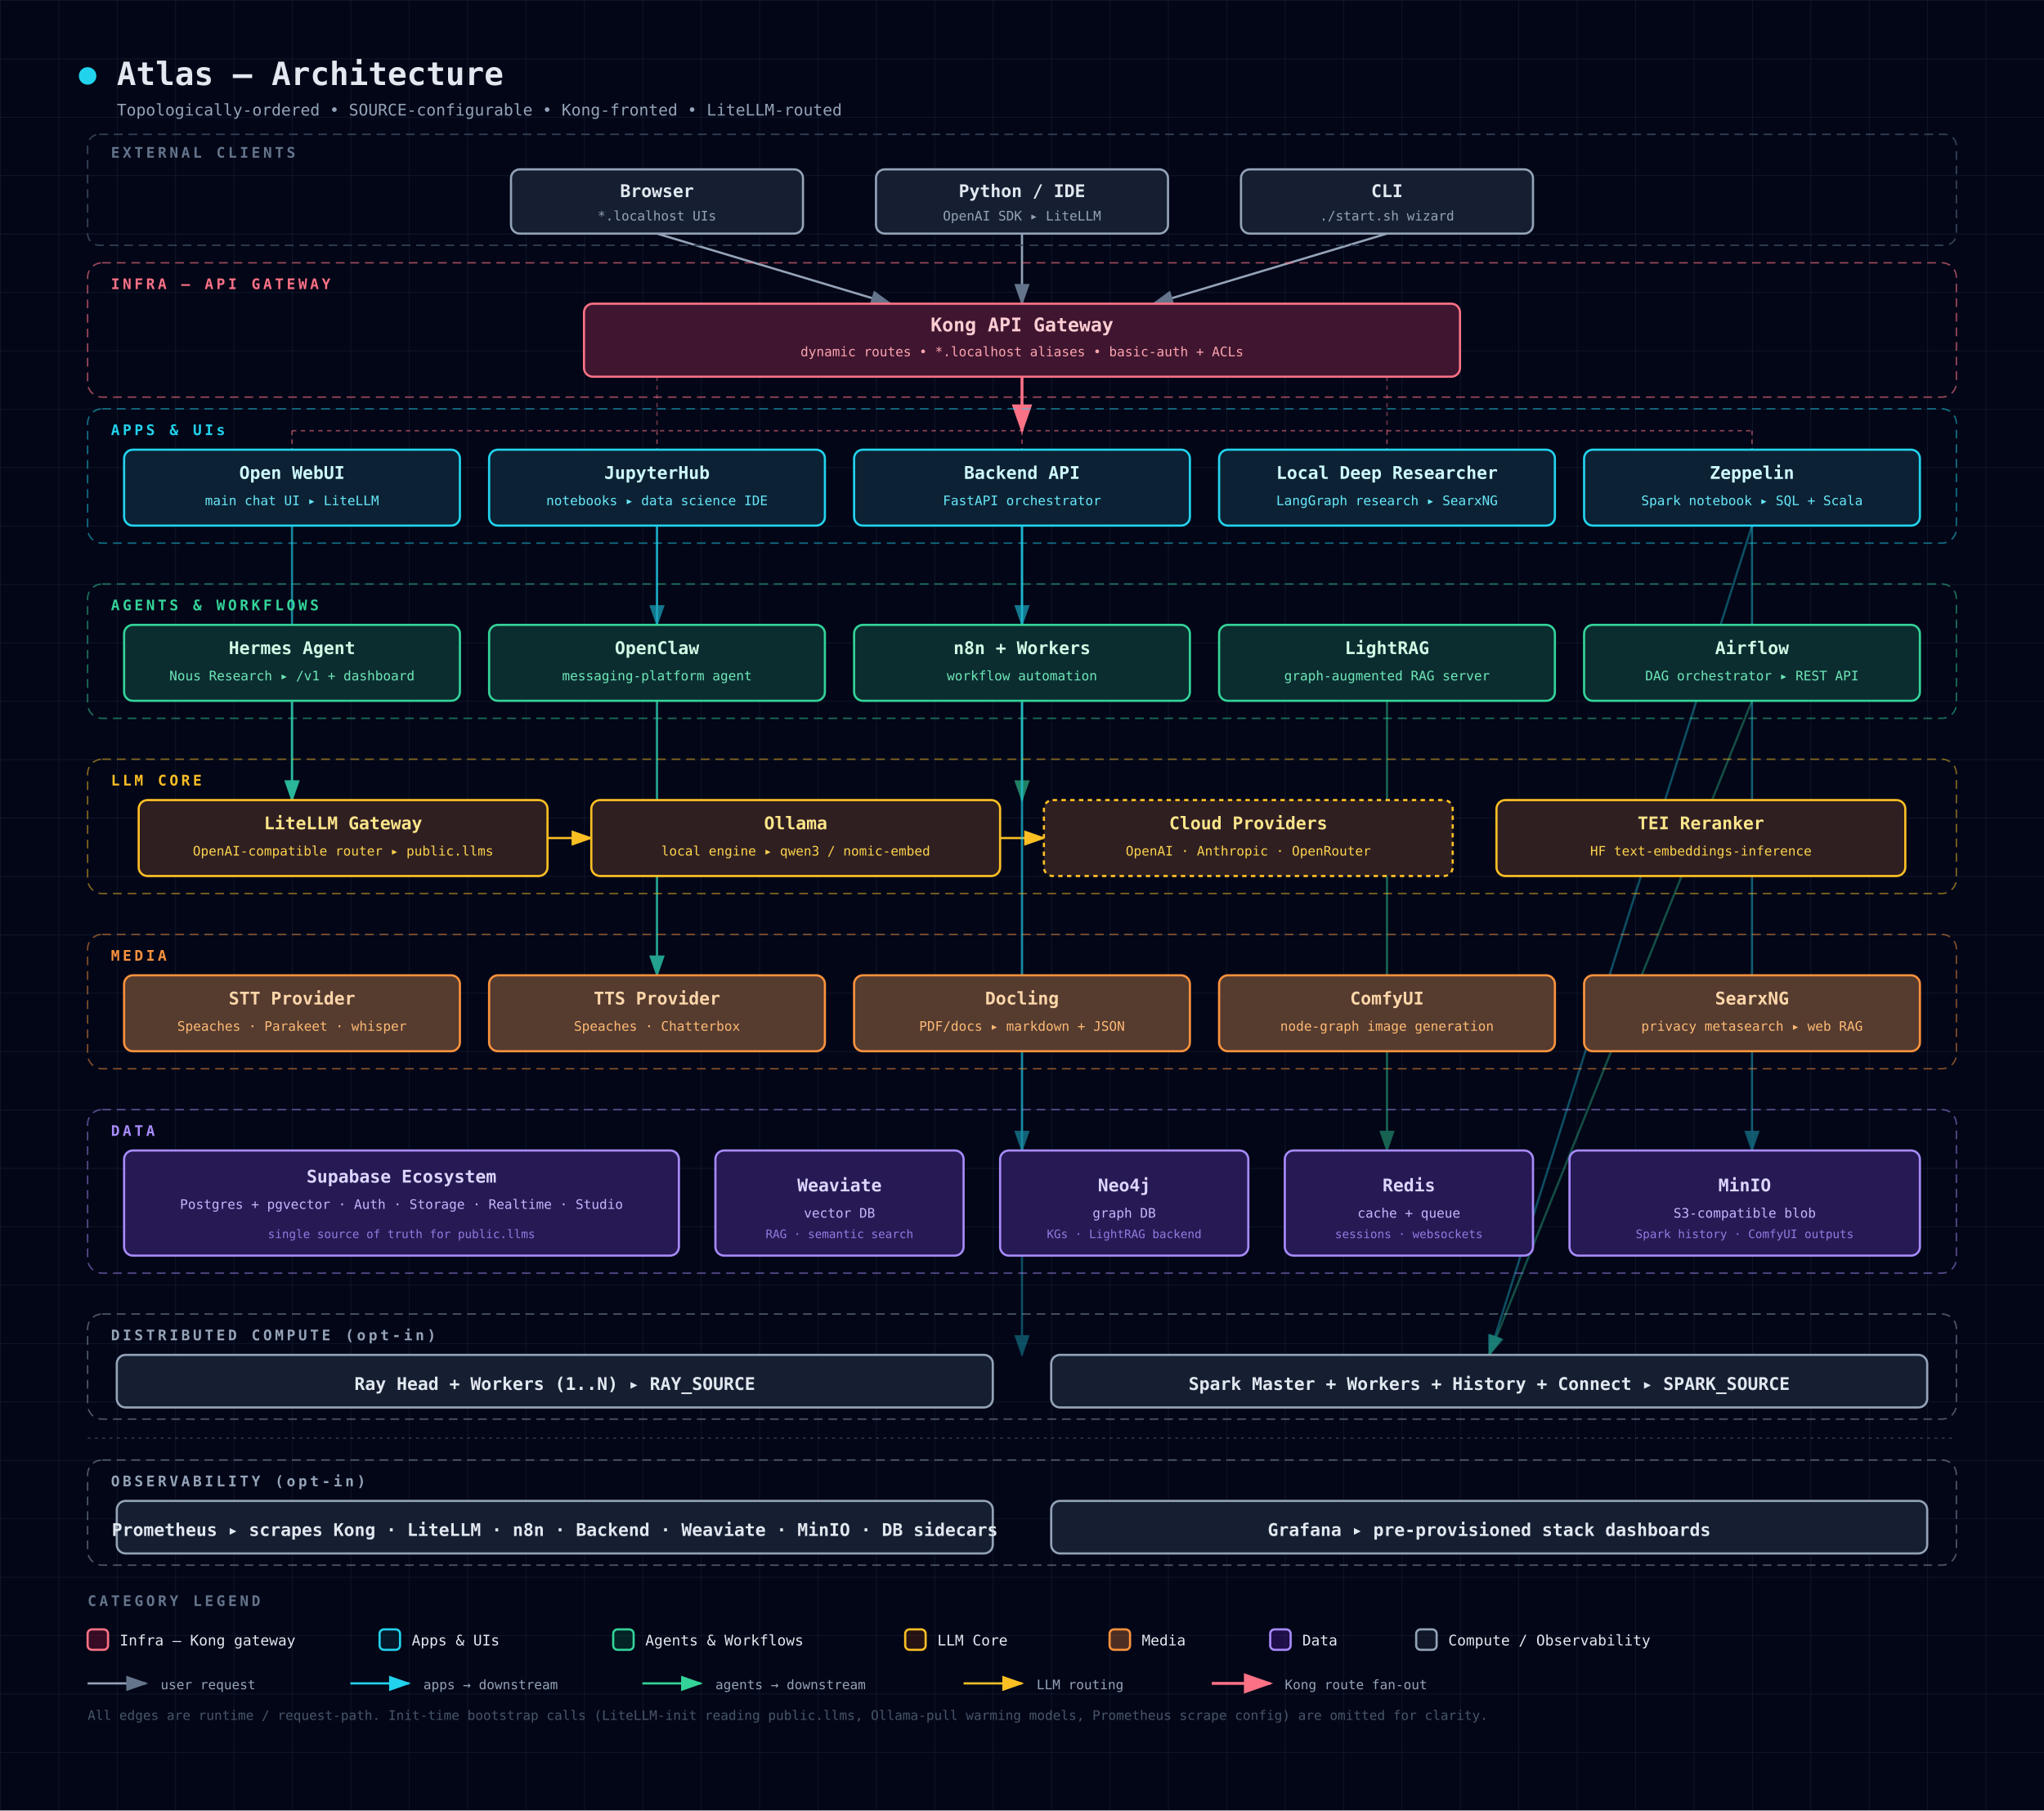
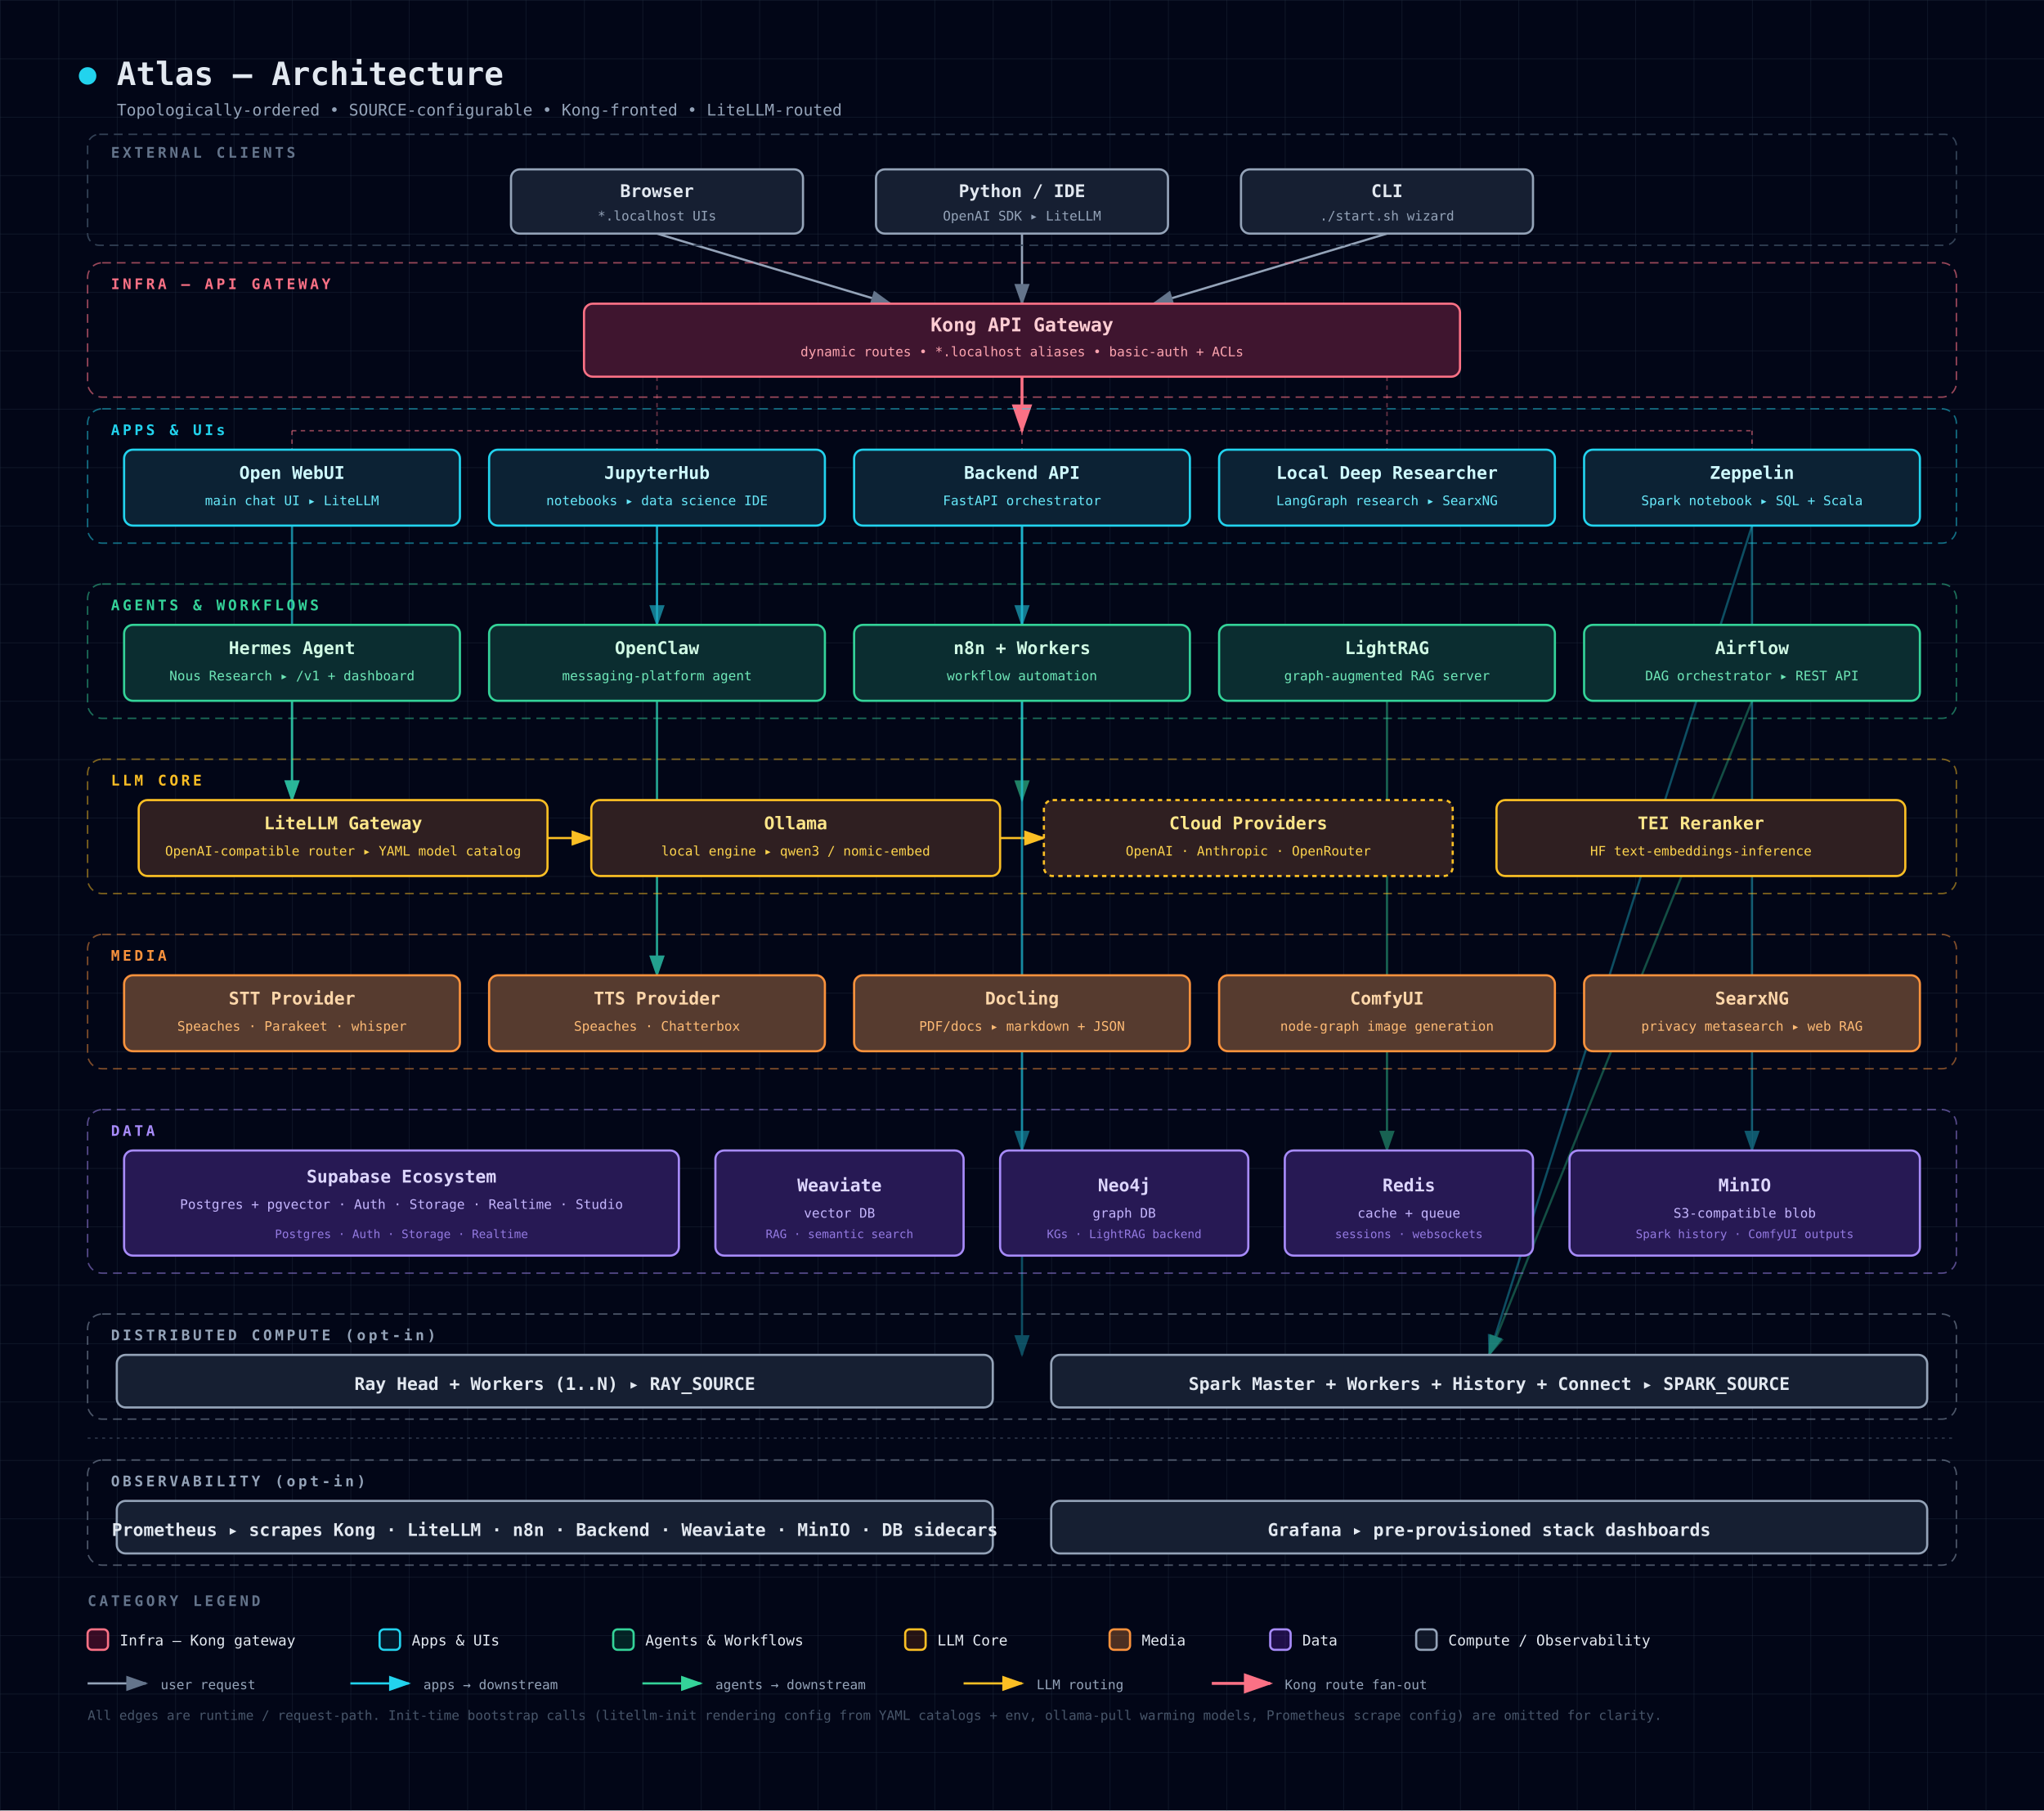
<svg xmlns="http://www.w3.org/2000/svg" viewBox="0 0 1400 1240" preserveAspectRatio="xMidYMid meet" font-family="'JetBrains Mono', 'Fira Code', Menlo, Consolas, monospace">
  <defs>
    <pattern id="grid" width="40" height="40" patternUnits="userSpaceOnUse">
      <path d="M 40 0 L 0 0 0 40" fill="none" stroke="#1e293b" stroke-width="0.5" />
    </pattern>
    <marker id="arrow" markerWidth="10" markerHeight="7" refX="9" refY="3.5" orient="auto">
      <polygon points="0 0, 10 3.5, 0 7" fill="#64748b" />
    </marker>
    <marker id="arrow-cyan" markerWidth="10" markerHeight="7" refX="9" refY="3.5" orient="auto">
      <polygon points="0 0, 10 3.5, 0 7" fill="#22d3ee" />
    </marker>
    <marker id="arrow-emerald" markerWidth="10" markerHeight="7" refX="9" refY="3.5" orient="auto">
      <polygon points="0 0, 10 3.5, 0 7" fill="#34d399" />
    </marker>
    <marker id="arrow-amber" markerWidth="10" markerHeight="7" refX="9" refY="3.5" orient="auto">
      <polygon points="0 0, 10 3.5, 0 7" fill="#fbbf24" />
    </marker>
    <marker id="arrow-rose" markerWidth="10" markerHeight="7" refX="9" refY="3.5" orient="auto">
      <polygon points="0 0, 10 3.5, 0 7" fill="#fb7185" />
    </marker>
    <marker id="arrow-slate" markerWidth="10" markerHeight="7" refX="9" refY="3.5" orient="auto">
      <polygon points="0 0, 10 3.5, 0 7" fill="#94a3b8" />
    </marker>
  </defs>
  <rect width="1400" height="1240" fill="#020617" />
  <rect width="1400" height="1240" fill="url(#grid)" />
  <g transform="translate(60, 30)">
    <circle cx="0" cy="22" r="6" fill="#22d3ee">
      <animate attributeName="opacity" values="0.4;1;0.4" dur="2s" repeatCount="indefinite" />
    </circle>
    <text x="20" y="22" fill="#e2e8f0" font-size="22" font-weight="700" dominant-baseline="middle">Atlas — Architecture</text>
    <text x="20" y="46" fill="#94a3b8" font-size="11" dominant-baseline="middle">Topologically-ordered • SOURCE-configurable • Kong-fronted • LiteLLM-routed</text>
  </g>
  <line x1="450" y1="160" x2="610" y2="208" stroke="#94a3b8" stroke-width="1.5" marker-end="url(#arrow)" />
  <line x1="700" y1="160" x2="700" y2="208" stroke="#94a3b8" stroke-width="1.5" marker-end="url(#arrow)" />
  <line x1="950" y1="160" x2="790" y2="208" stroke="#94a3b8" stroke-width="1.5" marker-end="url(#arrow)" />
  <line x1="700" y1="258" x2="700" y2="295" stroke="#fb7185" stroke-width="2" marker-end="url(#arrow-rose)" />
  <line x1="200" y1="295" x2="1200" y2="295" stroke="#fb7185" stroke-width="1" stroke-dasharray="3,3" opacity="0.55" />
  <line x1="200" y1="295" x2="200" y2="308" stroke="#fb7185" stroke-width="1" stroke-dasharray="3,3" opacity="0.55" />
  <line x1="450" y1="295" x2="450" y2="308" stroke="#fb7185" stroke-width="1" stroke-dasharray="3,3" opacity="0.55" />
  <line x1="700" y1="295" x2="700" y2="308" stroke="#fb7185" stroke-width="1" stroke-dasharray="3,3" opacity="0.55" />
  <line x1="950" y1="295" x2="950" y2="308" stroke="#fb7185" stroke-width="1" stroke-dasharray="3,3" opacity="0.55" />
  <line x1="1200" y1="295" x2="1200" y2="308" stroke="#fb7185" stroke-width="1" stroke-dasharray="3,3" opacity="0.55" />
  <line x1="450" y1="258" x2="450" y2="295" stroke="#fb7185" stroke-width="1" stroke-dasharray="3,3" opacity="0.4" />
  <line x1="950" y1="258" x2="950" y2="295" stroke="#fb7185" stroke-width="1" stroke-dasharray="3,3" opacity="0.4" />
  <line x1="450" y1="360" x2="450" y2="428" stroke="#22d3ee" stroke-width="1.5" marker-end="url(#arrow-cyan)" opacity="0.55" />
  <line x1="700" y1="360" x2="700" y2="428" stroke="#22d3ee" stroke-width="1.5" marker-end="url(#arrow-cyan)" opacity="0.55" />
  <line x1="200" y1="360" x2="200" y2="548" stroke="#22d3ee" stroke-width="1.5" marker-end="url(#arrow-cyan)" opacity="0.6" />
  <line x1="200" y1="480" x2="200" y2="548" stroke="#34d399" stroke-width="1.5" marker-end="url(#arrow-emerald)" opacity="0.65" />
  <line x1="700" y1="480" x2="700" y2="548" stroke="#34d399" stroke-width="1.5" marker-end="url(#arrow-emerald)" opacity="0.6" />
  <line x1="375" y1="574" x2="405" y2="574" stroke="#fbbf24" stroke-width="1.5" marker-end="url(#arrow-amber)" />
  <line x1="685" y1="574" x2="715" y2="574" stroke="#fbbf24" stroke-width="1.5" marker-end="url(#arrow-amber)" />
  <line x1="450" y1="360" x2="450" y2="668" stroke="#22d3ee" stroke-width="1.5" marker-end="url(#arrow-cyan)" opacity="0.5" />
  <line x1="450" y1="480" x2="450" y2="668" stroke="#34d399" stroke-width="1.5" marker-end="url(#arrow-emerald)" opacity="0.5" />
  <line x1="700" y1="360" x2="700" y2="788" stroke="#22d3ee" stroke-width="1.5" marker-end="url(#arrow-cyan)" opacity="0.45" />
  <line x1="1200" y1="360" x2="1200" y2="788" stroke="#22d3ee" stroke-width="1.5" marker-end="url(#arrow-cyan)" opacity="0.4" />
  <line x1="950" y1="480" x2="950" y2="788" stroke="#34d399" stroke-width="1.5" marker-end="url(#arrow-emerald)" opacity="0.45" />
  <line x1="700" y1="360" x2="700" y2="928" stroke="#22d3ee" stroke-width="1.5" marker-end="url(#arrow-cyan)" opacity="0.35" />
  <line x1="1200" y1="360" x2="1020" y2="928" stroke="#22d3ee" stroke-width="1.5" marker-end="url(#arrow-cyan)" opacity="0.35" />
  <line x1="1200" y1="480" x2="1020" y2="928" stroke="#34d399" stroke-width="1.5" marker-end="url(#arrow-emerald)" opacity="0.35" />
  <line x1="60" y1="985" x2="1340" y2="985" stroke="#64748b" stroke-width="1" stroke-dasharray="2,3" opacity="0.4" />
  <g>
    <rect x="60" y="92" width="1280" height="76" rx="8" fill="none" stroke="#334155" stroke-width="1" stroke-dasharray="6,4" />
    <text x="76" y="108" fill="#64748b" font-size="10" font-weight="600" letter-spacing="2">EXTERNAL CLIENTS</text>
    <rect x="350" y="116" width="200" height="44" rx="6" fill="#0f172a" />
    <rect x="350" y="116" width="200" height="44" rx="6" fill="rgba(30, 41, 59, 0.5)" stroke="#94a3b8" stroke-width="1.5" />
    <text x="450" y="135" fill="#e2e8f0" font-size="12" font-weight="600" text-anchor="middle">Browser</text>
    <text x="450" y="151" fill="#94a3b8" font-size="9" text-anchor="middle">*.localhost UIs</text>
    <rect x="600" y="116" width="200" height="44" rx="6" fill="#0f172a" />
    <rect x="600" y="116" width="200" height="44" rx="6" fill="rgba(30, 41, 59, 0.5)" stroke="#94a3b8" stroke-width="1.5" />
    <text x="700" y="135" fill="#e2e8f0" font-size="12" font-weight="600" text-anchor="middle">Python / IDE</text>
    <text x="700" y="151" fill="#94a3b8" font-size="9" text-anchor="middle">OpenAI SDK ▸ LiteLLM</text>
    <rect x="850" y="116" width="200" height="44" rx="6" fill="#0f172a" />
    <rect x="850" y="116" width="200" height="44" rx="6" fill="rgba(30, 41, 59, 0.5)" stroke="#94a3b8" stroke-width="1.5" />
    <text x="950" y="135" fill="#e2e8f0" font-size="12" font-weight="600" text-anchor="middle">CLI</text>
    <text x="950" y="151" fill="#94a3b8" font-size="9" text-anchor="middle">./start.sh wizard</text>
  </g>
  <g>
    <rect x="60" y="180" width="1280" height="92" rx="10" fill="none" stroke="#fb7185" stroke-width="1" stroke-dasharray="6,4" opacity="0.6" />
    <text x="76" y="198" fill="#fb7185" font-size="10" font-weight="600" letter-spacing="2">INFRA — API GATEWAY</text>
    <rect x="400" y="208" width="600" height="50" rx="6" fill="#0f172a" />
    <rect x="400" y="208" width="600" height="50" rx="6" fill="rgba(136, 19, 55, 0.4)" stroke="#fb7185" stroke-width="1.5" />
    <text x="700" y="227" fill="#fecdd3" font-size="13" font-weight="700" text-anchor="middle">Kong API Gateway</text>
    <text x="700" y="244" fill="#fda4af" font-size="9" text-anchor="middle">dynamic routes • *.localhost aliases • basic-auth + ACLs</text>
  </g>
  <g>
    <rect x="60" y="280" width="1280" height="92" rx="10" fill="none" stroke="#22d3ee" stroke-width="1" stroke-dasharray="6,4" opacity="0.5" />
    <text x="76" y="298" fill="#22d3ee" font-size="10" font-weight="600" letter-spacing="2">APPS &amp; UIs</text>
    <rect x="85" y="308" width="230" height="52" rx="6" fill="#0f172a" />
    <rect x="85" y="308" width="230" height="52" rx="6" fill="rgba(8, 51, 68, 0.4)" stroke="#22d3ee" stroke-width="1.5" />
    <text x="200" y="328" fill="#cffafe" font-size="12" font-weight="600" text-anchor="middle">Open WebUI</text>
    <text x="200" y="346" fill="#67e8f9" font-size="9" text-anchor="middle">main chat UI ▸ LiteLLM</text>
    <rect x="335" y="308" width="230" height="52" rx="6" fill="#0f172a" />
    <rect x="335" y="308" width="230" height="52" rx="6" fill="rgba(8, 51, 68, 0.4)" stroke="#22d3ee" stroke-width="1.5" />
    <text x="450" y="328" fill="#cffafe" font-size="12" font-weight="600" text-anchor="middle">JupyterHub</text>
    <text x="450" y="346" fill="#67e8f9" font-size="9" text-anchor="middle">notebooks ▸ data science IDE</text>
    <rect x="585" y="308" width="230" height="52" rx="6" fill="#0f172a" />
    <rect x="585" y="308" width="230" height="52" rx="6" fill="rgba(8, 51, 68, 0.4)" stroke="#22d3ee" stroke-width="1.5" />
    <text x="700" y="328" fill="#cffafe" font-size="12" font-weight="600" text-anchor="middle">Backend API</text>
    <text x="700" y="346" fill="#67e8f9" font-size="9" text-anchor="middle">FastAPI orchestrator</text>
    <rect x="835" y="308" width="230" height="52" rx="6" fill="#0f172a" />
    <rect x="835" y="308" width="230" height="52" rx="6" fill="rgba(8, 51, 68, 0.4)" stroke="#22d3ee" stroke-width="1.5" />
    <text x="950" y="328" fill="#cffafe" font-size="12" font-weight="600" text-anchor="middle">Local Deep Researcher</text>
    <text x="950" y="346" fill="#67e8f9" font-size="9" text-anchor="middle">LangGraph research ▸ SearxNG</text>
    <rect x="1085" y="308" width="230" height="52" rx="6" fill="#0f172a" />
    <rect x="1085" y="308" width="230" height="52" rx="6" fill="rgba(8, 51, 68, 0.4)" stroke="#22d3ee" stroke-width="1.5" />
    <text x="1200" y="328" fill="#cffafe" font-size="12" font-weight="600" text-anchor="middle">Zeppelin</text>
    <text x="1200" y="346" fill="#67e8f9" font-size="9" text-anchor="middle">Spark notebook ▸ SQL + Scala</text>
  </g>
  <g>
    <rect x="60" y="400" width="1280" height="92" rx="10" fill="none" stroke="#34d399" stroke-width="1" stroke-dasharray="6,4" opacity="0.5" />
    <text x="76" y="418" fill="#34d399" font-size="10" font-weight="600" letter-spacing="2">AGENTS &amp; WORKFLOWS</text>
    <rect x="85" y="428" width="230" height="52" rx="6" fill="#0f172a" />
    <rect x="85" y="428" width="230" height="52" rx="6" fill="rgba(6, 78, 59, 0.4)" stroke="#34d399" stroke-width="1.5" />
    <text x="200" y="448" fill="#d1fae5" font-size="12" font-weight="600" text-anchor="middle">Hermes Agent</text>
    <text x="200" y="466" fill="#6ee7b7" font-size="9" text-anchor="middle">Nous Research ▸ /v1 + dashboard</text>
    <rect x="335" y="428" width="230" height="52" rx="6" fill="#0f172a" />
    <rect x="335" y="428" width="230" height="52" rx="6" fill="rgba(6, 78, 59, 0.4)" stroke="#34d399" stroke-width="1.5" />
    <text x="450" y="448" fill="#d1fae5" font-size="12" font-weight="600" text-anchor="middle">OpenClaw</text>
    <text x="450" y="466" fill="#6ee7b7" font-size="9" text-anchor="middle">messaging-platform agent</text>
    <rect x="585" y="428" width="230" height="52" rx="6" fill="#0f172a" />
    <rect x="585" y="428" width="230" height="52" rx="6" fill="rgba(6, 78, 59, 0.4)" stroke="#34d399" stroke-width="1.5" />
    <text x="700" y="448" fill="#d1fae5" font-size="12" font-weight="600" text-anchor="middle">n8n + Workers</text>
    <text x="700" y="466" fill="#6ee7b7" font-size="9" text-anchor="middle">workflow automation</text>
    <rect x="835" y="428" width="230" height="52" rx="6" fill="#0f172a" />
    <rect x="835" y="428" width="230" height="52" rx="6" fill="rgba(6, 78, 59, 0.4)" stroke="#34d399" stroke-width="1.5" />
    <text x="950" y="448" fill="#d1fae5" font-size="12" font-weight="600" text-anchor="middle">LightRAG</text>
    <text x="950" y="466" fill="#6ee7b7" font-size="9" text-anchor="middle">graph-augmented RAG server</text>
    <rect x="1085" y="428" width="230" height="52" rx="6" fill="#0f172a" />
    <rect x="1085" y="428" width="230" height="52" rx="6" fill="rgba(6, 78, 59, 0.4)" stroke="#34d399" stroke-width="1.5" />
    <text x="1200" y="448" fill="#d1fae5" font-size="12" font-weight="600" text-anchor="middle">Airflow</text>
    <text x="1200" y="466" fill="#6ee7b7" font-size="9" text-anchor="middle">DAG orchestrator ▸ REST API</text>
  </g>
  <g>
    <rect x="60" y="520" width="1280" height="92" rx="10" fill="none" stroke="#fbbf24" stroke-width="1" stroke-dasharray="6,4" opacity="0.5" />
    <text x="76" y="538" fill="#fbbf24" font-size="10" font-weight="600" letter-spacing="2">LLM CORE</text>
    <rect x="95" y="548" width="280" height="52" rx="6" fill="#0f172a" />
    <rect x="95" y="548" width="280" height="52" rx="6" fill="rgba(120, 53, 15, 0.3)" stroke="#fbbf24" stroke-width="1.5" />
    <text x="235" y="568" fill="#fde68a" font-size="12" font-weight="600" text-anchor="middle">LiteLLM Gateway</text>
-     <text x="235" y="586" fill="#fcd34d" font-size="9" text-anchor="middle">OpenAI-compatible router ▸ public.llms</text>
+     <text x="235" y="586" fill="#fcd34d" font-size="9" text-anchor="middle">OpenAI-compatible router ▸ YAML model catalog</text>
    <rect x="405" y="548" width="280" height="52" rx="6" fill="#0f172a" />
    <rect x="405" y="548" width="280" height="52" rx="6" fill="rgba(120, 53, 15, 0.3)" stroke="#fbbf24" stroke-width="1.5" />
    <text x="545" y="568" fill="#fde68a" font-size="12" font-weight="600" text-anchor="middle">Ollama</text>
    <text x="545" y="586" fill="#fcd34d" font-size="9" text-anchor="middle">local engine ▸ qwen3 / nomic-embed</text>
    <rect x="715" y="548" width="280" height="52" rx="6" fill="#0f172a" />
    <rect x="715" y="548" width="280" height="52" rx="6" fill="rgba(120, 53, 15, 0.3)" stroke="#fbbf24" stroke-width="1.5" stroke-dasharray="3,3" />
    <text x="855" y="568" fill="#fde68a" font-size="12" font-weight="600" text-anchor="middle">Cloud Providers</text>
    <text x="855" y="586" fill="#fcd34d" font-size="9" text-anchor="middle">OpenAI · Anthropic · OpenRouter</text>
    <rect x="1025" y="548" width="280" height="52" rx="6" fill="#0f172a" />
    <rect x="1025" y="548" width="280" height="52" rx="6" fill="rgba(120, 53, 15, 0.3)" stroke="#fbbf24" stroke-width="1.5" />
    <text x="1165" y="568" fill="#fde68a" font-size="12" font-weight="600" text-anchor="middle">TEI Reranker</text>
    <text x="1165" y="586" fill="#fcd34d" font-size="9" text-anchor="middle">HF text-embeddings-inference</text>
  </g>
  <g>
    <rect x="60" y="640" width="1280" height="92" rx="10" fill="none" stroke="#fb923c" stroke-width="1" stroke-dasharray="6,4" opacity="0.5" />
    <text x="76" y="658" fill="#fb923c" font-size="10" font-weight="600" letter-spacing="2">MEDIA</text>
    <rect x="85" y="668" width="230" height="52" rx="6" fill="#0f172a" />
    <rect x="85" y="668" width="230" height="52" rx="6" fill="rgba(251, 146, 60, 0.3)" stroke="#fb923c" stroke-width="1.5" />
    <text x="200" y="688" fill="#fed7aa" font-size="12" font-weight="600" text-anchor="middle">STT Provider</text>
    <text x="200" y="706" fill="#fdba74" font-size="9" text-anchor="middle">Speaches · Parakeet · whisper</text>
    <rect x="335" y="668" width="230" height="52" rx="6" fill="#0f172a" />
    <rect x="335" y="668" width="230" height="52" rx="6" fill="rgba(251, 146, 60, 0.3)" stroke="#fb923c" stroke-width="1.5" />
    <text x="450" y="688" fill="#fed7aa" font-size="12" font-weight="600" text-anchor="middle">TTS Provider</text>
    <text x="450" y="706" fill="#fdba74" font-size="9" text-anchor="middle">Speaches · Chatterbox</text>
    <rect x="585" y="668" width="230" height="52" rx="6" fill="#0f172a" />
    <rect x="585" y="668" width="230" height="52" rx="6" fill="rgba(251, 146, 60, 0.3)" stroke="#fb923c" stroke-width="1.5" />
    <text x="700" y="688" fill="#fed7aa" font-size="12" font-weight="600" text-anchor="middle">Docling</text>
    <text x="700" y="706" fill="#fdba74" font-size="9" text-anchor="middle">PDF/docs ▸ markdown + JSON</text>
    <rect x="835" y="668" width="230" height="52" rx="6" fill="#0f172a" />
    <rect x="835" y="668" width="230" height="52" rx="6" fill="rgba(251, 146, 60, 0.3)" stroke="#fb923c" stroke-width="1.5" />
    <text x="950" y="688" fill="#fed7aa" font-size="12" font-weight="600" text-anchor="middle">ComfyUI</text>
    <text x="950" y="706" fill="#fdba74" font-size="9" text-anchor="middle">node-graph image generation</text>
    <rect x="1085" y="668" width="230" height="52" rx="6" fill="#0f172a" />
    <rect x="1085" y="668" width="230" height="52" rx="6" fill="rgba(251, 146, 60, 0.3)" stroke="#fb923c" stroke-width="1.5" />
    <text x="1200" y="688" fill="#fed7aa" font-size="12" font-weight="600" text-anchor="middle">SearxNG</text>
    <text x="1200" y="706" fill="#fdba74" font-size="9" text-anchor="middle">privacy metasearch ▸ web RAG</text>
  </g>
  <g>
    <rect x="60" y="760" width="1280" height="112" rx="10" fill="none" stroke="#a78bfa" stroke-width="1" stroke-dasharray="6,4" opacity="0.5" />
    <text x="76" y="778" fill="#a78bfa" font-size="10" font-weight="600" letter-spacing="2">DATA</text>
    <rect x="85" y="788" width="380" height="72" rx="6" fill="#0f172a" />
    <rect x="85" y="788" width="380" height="72" rx="6" fill="rgba(76, 29, 149, 0.4)" stroke="#a78bfa" stroke-width="1.5" />
    <text x="275" y="810" fill="#ddd6fe" font-size="12" font-weight="600" text-anchor="middle">Supabase Ecosystem</text>
    <text x="275" y="828" fill="#c4b5fd" font-size="9" text-anchor="middle">Postgres + pgvector · Auth · Storage · Realtime · Studio</text>
-     <text x="275" y="848" fill="#a78bfa" font-size="8" text-anchor="middle" opacity="0.85">single source of truth for public.llms</text>
+     <text x="275" y="848" fill="#a78bfa" font-size="8" text-anchor="middle" opacity="0.85">Postgres · Auth · Storage · Realtime</text>
    <rect x="490" y="788" width="170" height="72" rx="6" fill="#0f172a" />
    <rect x="490" y="788" width="170" height="72" rx="6" fill="rgba(76, 29, 149, 0.4)" stroke="#a78bfa" stroke-width="1.5" />
    <text x="575" y="816" fill="#ddd6fe" font-size="12" font-weight="600" text-anchor="middle">Weaviate</text>
    <text x="575" y="834" fill="#c4b5fd" font-size="9" text-anchor="middle">vector DB</text>
    <text x="575" y="848" fill="#a78bfa" font-size="8" text-anchor="middle" opacity="0.85">RAG · semantic search</text>
    <rect x="685" y="788" width="170" height="72" rx="6" fill="#0f172a" />
    <rect x="685" y="788" width="170" height="72" rx="6" fill="rgba(76, 29, 149, 0.4)" stroke="#a78bfa" stroke-width="1.5" />
    <text x="770" y="816" fill="#ddd6fe" font-size="12" font-weight="600" text-anchor="middle">Neo4j</text>
    <text x="770" y="834" fill="#c4b5fd" font-size="9" text-anchor="middle">graph DB</text>
    <text x="770" y="848" fill="#a78bfa" font-size="8" text-anchor="middle" opacity="0.85">KGs · LightRAG backend</text>
    <rect x="880" y="788" width="170" height="72" rx="6" fill="#0f172a" />
    <rect x="880" y="788" width="170" height="72" rx="6" fill="rgba(76, 29, 149, 0.4)" stroke="#a78bfa" stroke-width="1.5" />
    <text x="965" y="816" fill="#ddd6fe" font-size="12" font-weight="600" text-anchor="middle">Redis</text>
    <text x="965" y="834" fill="#c4b5fd" font-size="9" text-anchor="middle">cache + queue</text>
    <text x="965" y="848" fill="#a78bfa" font-size="8" text-anchor="middle" opacity="0.85">sessions · websockets</text>
    <rect x="1075" y="788" width="240" height="72" rx="6" fill="#0f172a" />
    <rect x="1075" y="788" width="240" height="72" rx="6" fill="rgba(76, 29, 149, 0.4)" stroke="#a78bfa" stroke-width="1.5" />
    <text x="1195" y="816" fill="#ddd6fe" font-size="12" font-weight="600" text-anchor="middle">MinIO</text>
    <text x="1195" y="834" fill="#c4b5fd" font-size="9" text-anchor="middle">S3-compatible blob</text>
    <text x="1195" y="848" fill="#a78bfa" font-size="8" text-anchor="middle" opacity="0.85">Spark history · ComfyUI outputs</text>
  </g>
  <g>
    <rect x="60" y="900" width="1280" height="72" rx="10" fill="none" stroke="#94a3b8" stroke-width="1" stroke-dasharray="6,4" opacity="0.5" />
    <text x="76" y="918" fill="#94a3b8" font-size="10" font-weight="600" letter-spacing="2">DISTRIBUTED COMPUTE  (opt-in)</text>
    <rect x="80" y="928" width="600" height="36" rx="6" fill="#0f172a" />
    <rect x="80" y="928" width="600" height="36" rx="6" fill="rgba(30, 41, 59, 0.5)" stroke="#94a3b8" stroke-width="1.5" />
    <text x="380" y="952" fill="#e2e8f0" font-size="12" font-weight="600" text-anchor="middle">Ray Head + Workers (1..N)  ▸  RAY_SOURCE</text>
    <rect x="720" y="928" width="600" height="36" rx="6" fill="#0f172a" />
    <rect x="720" y="928" width="600" height="36" rx="6" fill="rgba(30, 41, 59, 0.5)" stroke="#94a3b8" stroke-width="1.5" />
    <text x="1020" y="952" fill="#e2e8f0" font-size="12" font-weight="600" text-anchor="middle">Spark Master + Workers + History + Connect  ▸  SPARK_SOURCE</text>
  </g>
  <g>
    <rect x="60" y="1000" width="1280" height="72" rx="10" fill="none" stroke="#94a3b8" stroke-width="1" stroke-dasharray="6,4" opacity="0.5" />
    <text x="76" y="1018" fill="#94a3b8" font-size="10" font-weight="600" letter-spacing="2">OBSERVABILITY  (opt-in)</text>
    <rect x="80" y="1028" width="600" height="36" rx="6" fill="#0f172a" />
    <rect x="80" y="1028" width="600" height="36" rx="6" fill="rgba(30, 41, 59, 0.5)" stroke="#94a3b8" stroke-width="1.5" />
    <text x="380" y="1052" fill="#e2e8f0" font-size="12" font-weight="600" text-anchor="middle">Prometheus  ▸  scrapes Kong · LiteLLM · n8n · Backend · Weaviate · MinIO · DB sidecars</text>
    <rect x="720" y="1028" width="600" height="36" rx="6" fill="#0f172a" />
    <rect x="720" y="1028" width="600" height="36" rx="6" fill="rgba(30, 41, 59, 0.5)" stroke="#94a3b8" stroke-width="1.5" />
    <text x="1020" y="1052" fill="#e2e8f0" font-size="12" font-weight="600" text-anchor="middle">Grafana  ▸  pre-provisioned stack dashboards</text>
  </g>
  <g transform="translate(60, 1100)">
    <text x="0" y="0" fill="#64748b" font-size="10" font-weight="600" letter-spacing="2">CATEGORY LEGEND</text>
    <g transform="translate(0, 16)">
      <rect x="0" y="0" width="14" height="14" rx="3" fill="rgba(136, 19, 55, 0.4)" stroke="#fb7185" stroke-width="1.5" />
      <text x="22" y="11" fill="#e2e8f0" font-size="10">Infra — Kong gateway</text>
      <rect x="200" y="0" width="14" height="14" rx="3" fill="rgba(8, 51, 68, 0.4)" stroke="#22d3ee" stroke-width="1.5" />
      <text x="222" y="11" fill="#e2e8f0" font-size="10">Apps &amp; UIs</text>
      <rect x="360" y="0" width="14" height="14" rx="3" fill="rgba(6, 78, 59, 0.4)" stroke="#34d399" stroke-width="1.5" />
      <text x="382" y="11" fill="#e2e8f0" font-size="10">Agents &amp; Workflows</text>
      <rect x="560" y="0" width="14" height="14" rx="3" fill="rgba(120, 53, 15, 0.3)" stroke="#fbbf24" stroke-width="1.5" />
      <text x="582" y="11" fill="#e2e8f0" font-size="10">LLM Core</text>
      <rect x="700" y="0" width="14" height="14" rx="3" fill="rgba(251, 146, 60, 0.3)" stroke="#fb923c" stroke-width="1.5" />
      <text x="722" y="11" fill="#e2e8f0" font-size="10">Media</text>
      <rect x="810" y="0" width="14" height="14" rx="3" fill="rgba(76, 29, 149, 0.4)" stroke="#a78bfa" stroke-width="1.5" />
      <text x="832" y="11" fill="#e2e8f0" font-size="10">Data</text>
      <rect x="910" y="0" width="14" height="14" rx="3" fill="rgba(30, 41, 59, 0.5)" stroke="#94a3b8" stroke-width="1.5" />
      <text x="932" y="11" fill="#e2e8f0" font-size="10">Compute / Observability</text>
    </g>
    <g transform="translate(0, 46)">
      <line x1="0" y1="7" x2="40" y2="7" stroke="#94a3b8" stroke-width="1.5" marker-end="url(#arrow)" />
      <text x="50" y="11" fill="#94a3b8" font-size="9">user request</text>
      <line x1="180" y1="7" x2="220" y2="7" stroke="#22d3ee" stroke-width="1.5" marker-end="url(#arrow-cyan)" />
      <text x="230" y="11" fill="#94a3b8" font-size="9">apps → downstream</text>
      <line x1="380" y1="7" x2="420" y2="7" stroke="#34d399" stroke-width="1.5" marker-end="url(#arrow-emerald)" />
      <text x="430" y="11" fill="#94a3b8" font-size="9">agents → downstream</text>
      <line x1="600" y1="7" x2="640" y2="7" stroke="#fbbf24" stroke-width="1.5" marker-end="url(#arrow-amber)" />
      <text x="650" y="11" fill="#94a3b8" font-size="9">LLM routing</text>
      <line x1="770" y1="7" x2="810" y2="7" stroke="#fb7185" stroke-width="2" marker-end="url(#arrow-rose)" />
      <text x="820" y="11" fill="#94a3b8" font-size="9">Kong route fan-out</text>
    </g>
-     <text x="0" y="78" fill="#475569" font-size="9">All edges are runtime / request-path. Init-time bootstrap calls (LiteLLM-init reading public.llms, Ollama-pull warming models, Prometheus scrape config) are omitted for clarity.</text>
+     <text x="0" y="78" fill="#475569" font-size="9">All edges are runtime / request-path. Init-time bootstrap calls (litellm-init rendering config from YAML catalogs + env, ollama-pull warming models, Prometheus scrape config) are omitted for clarity.</text>
  </g>
</svg>
